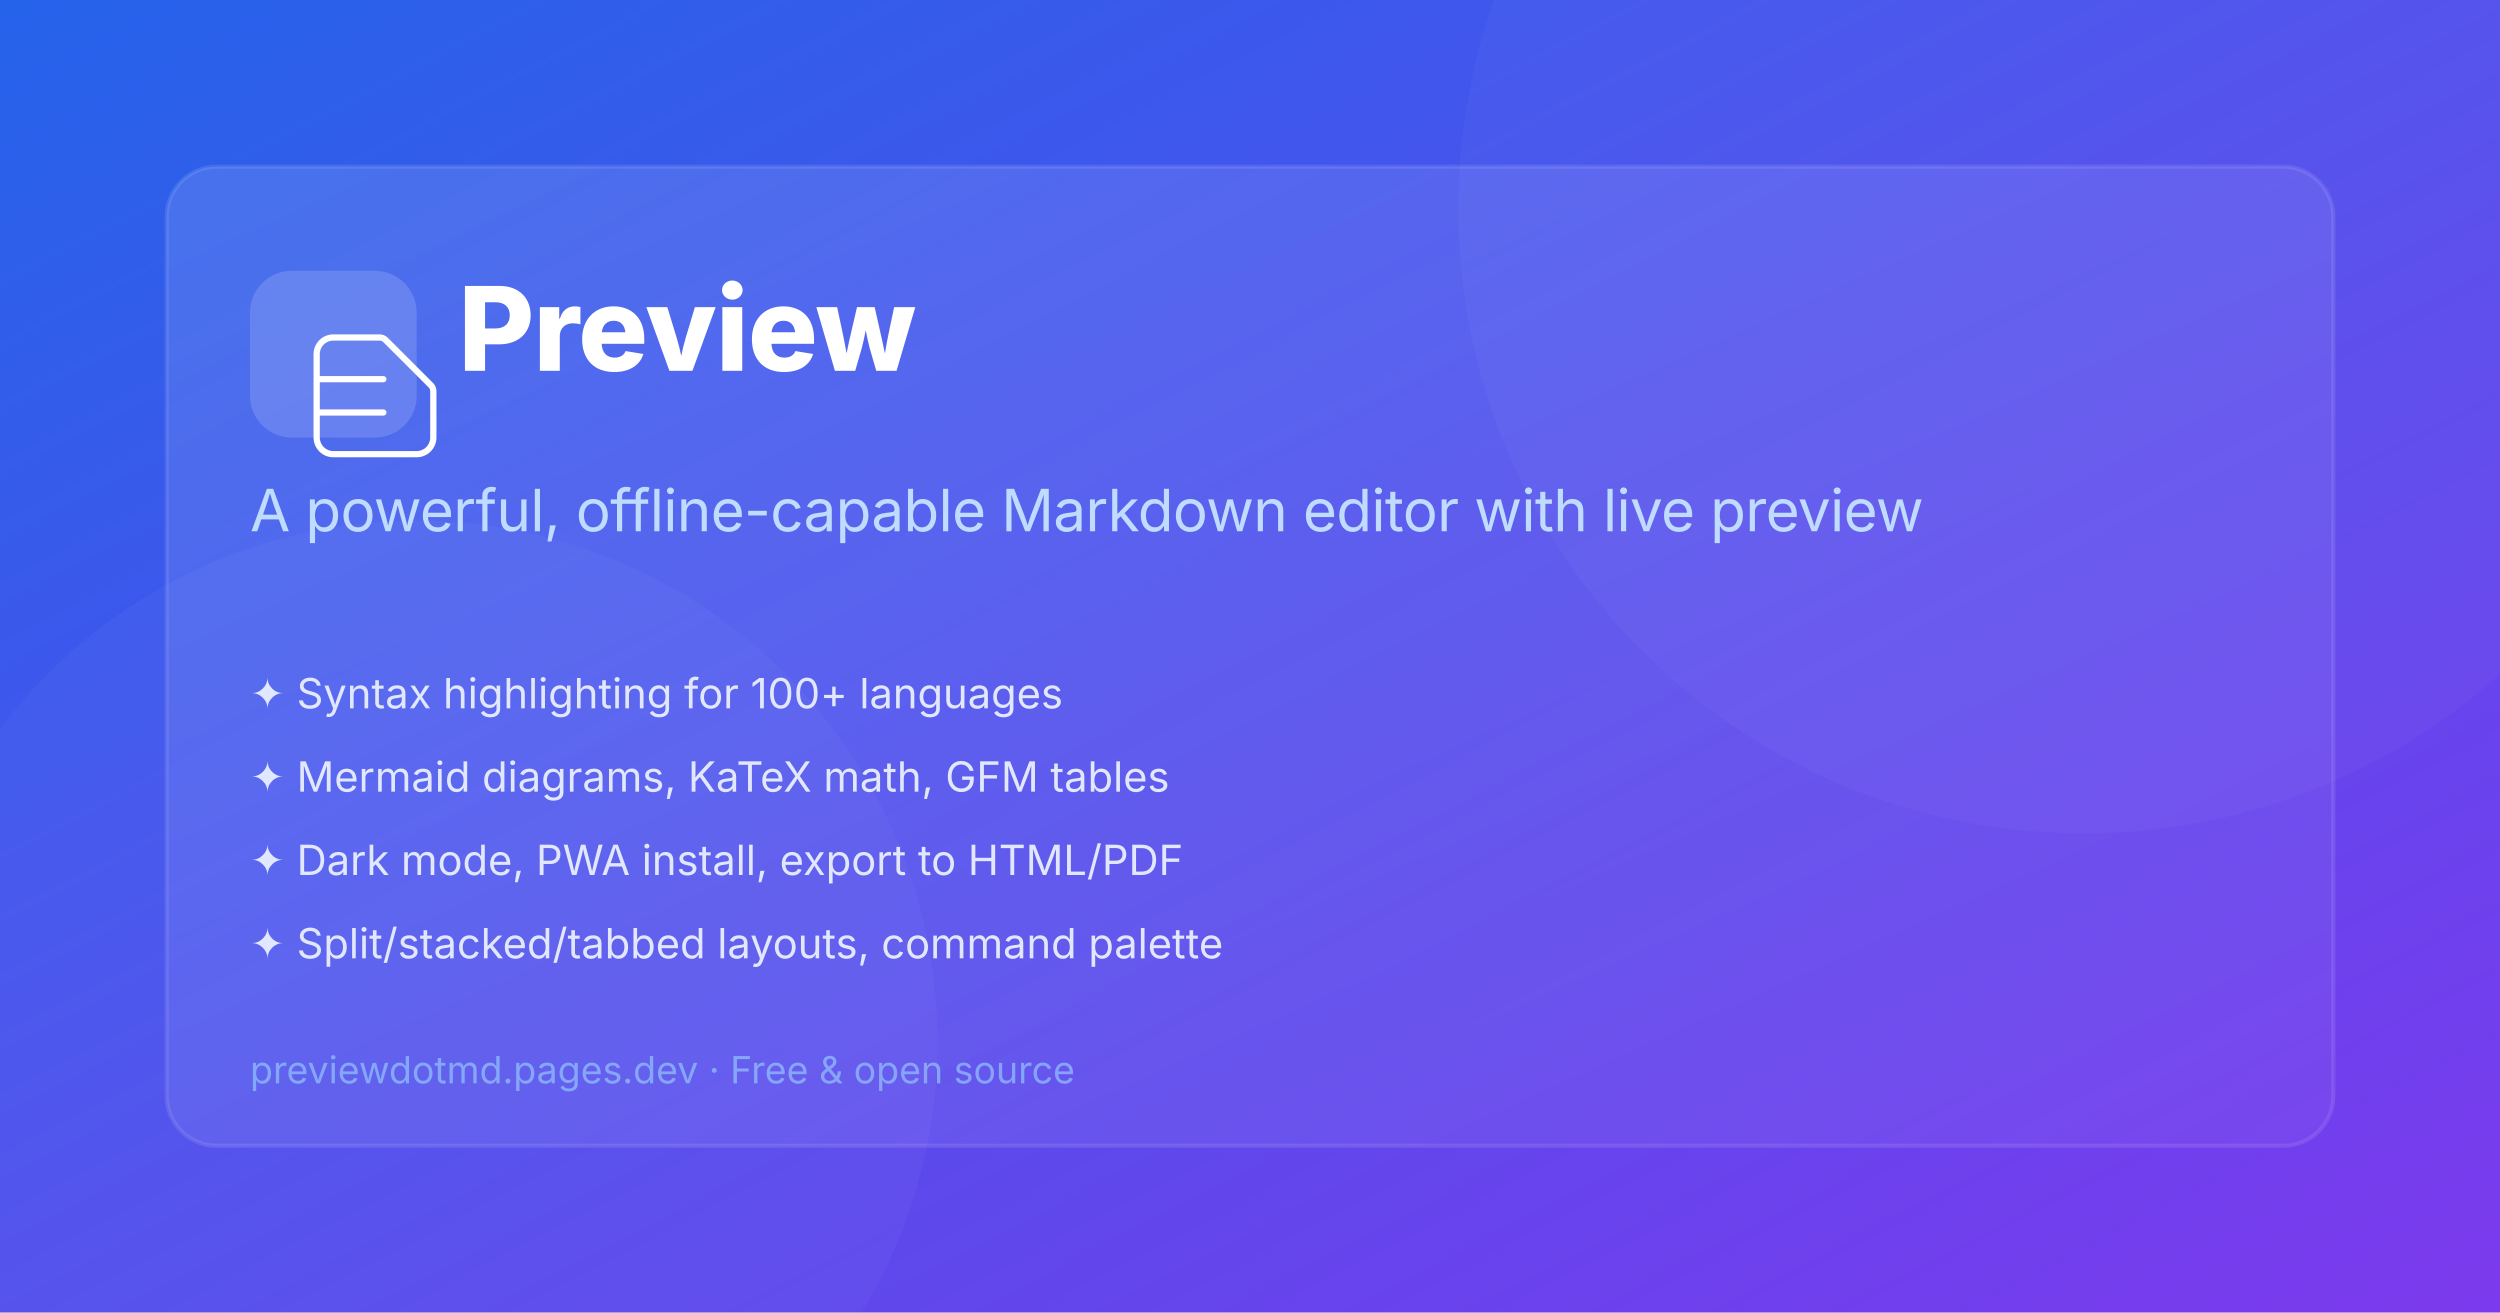
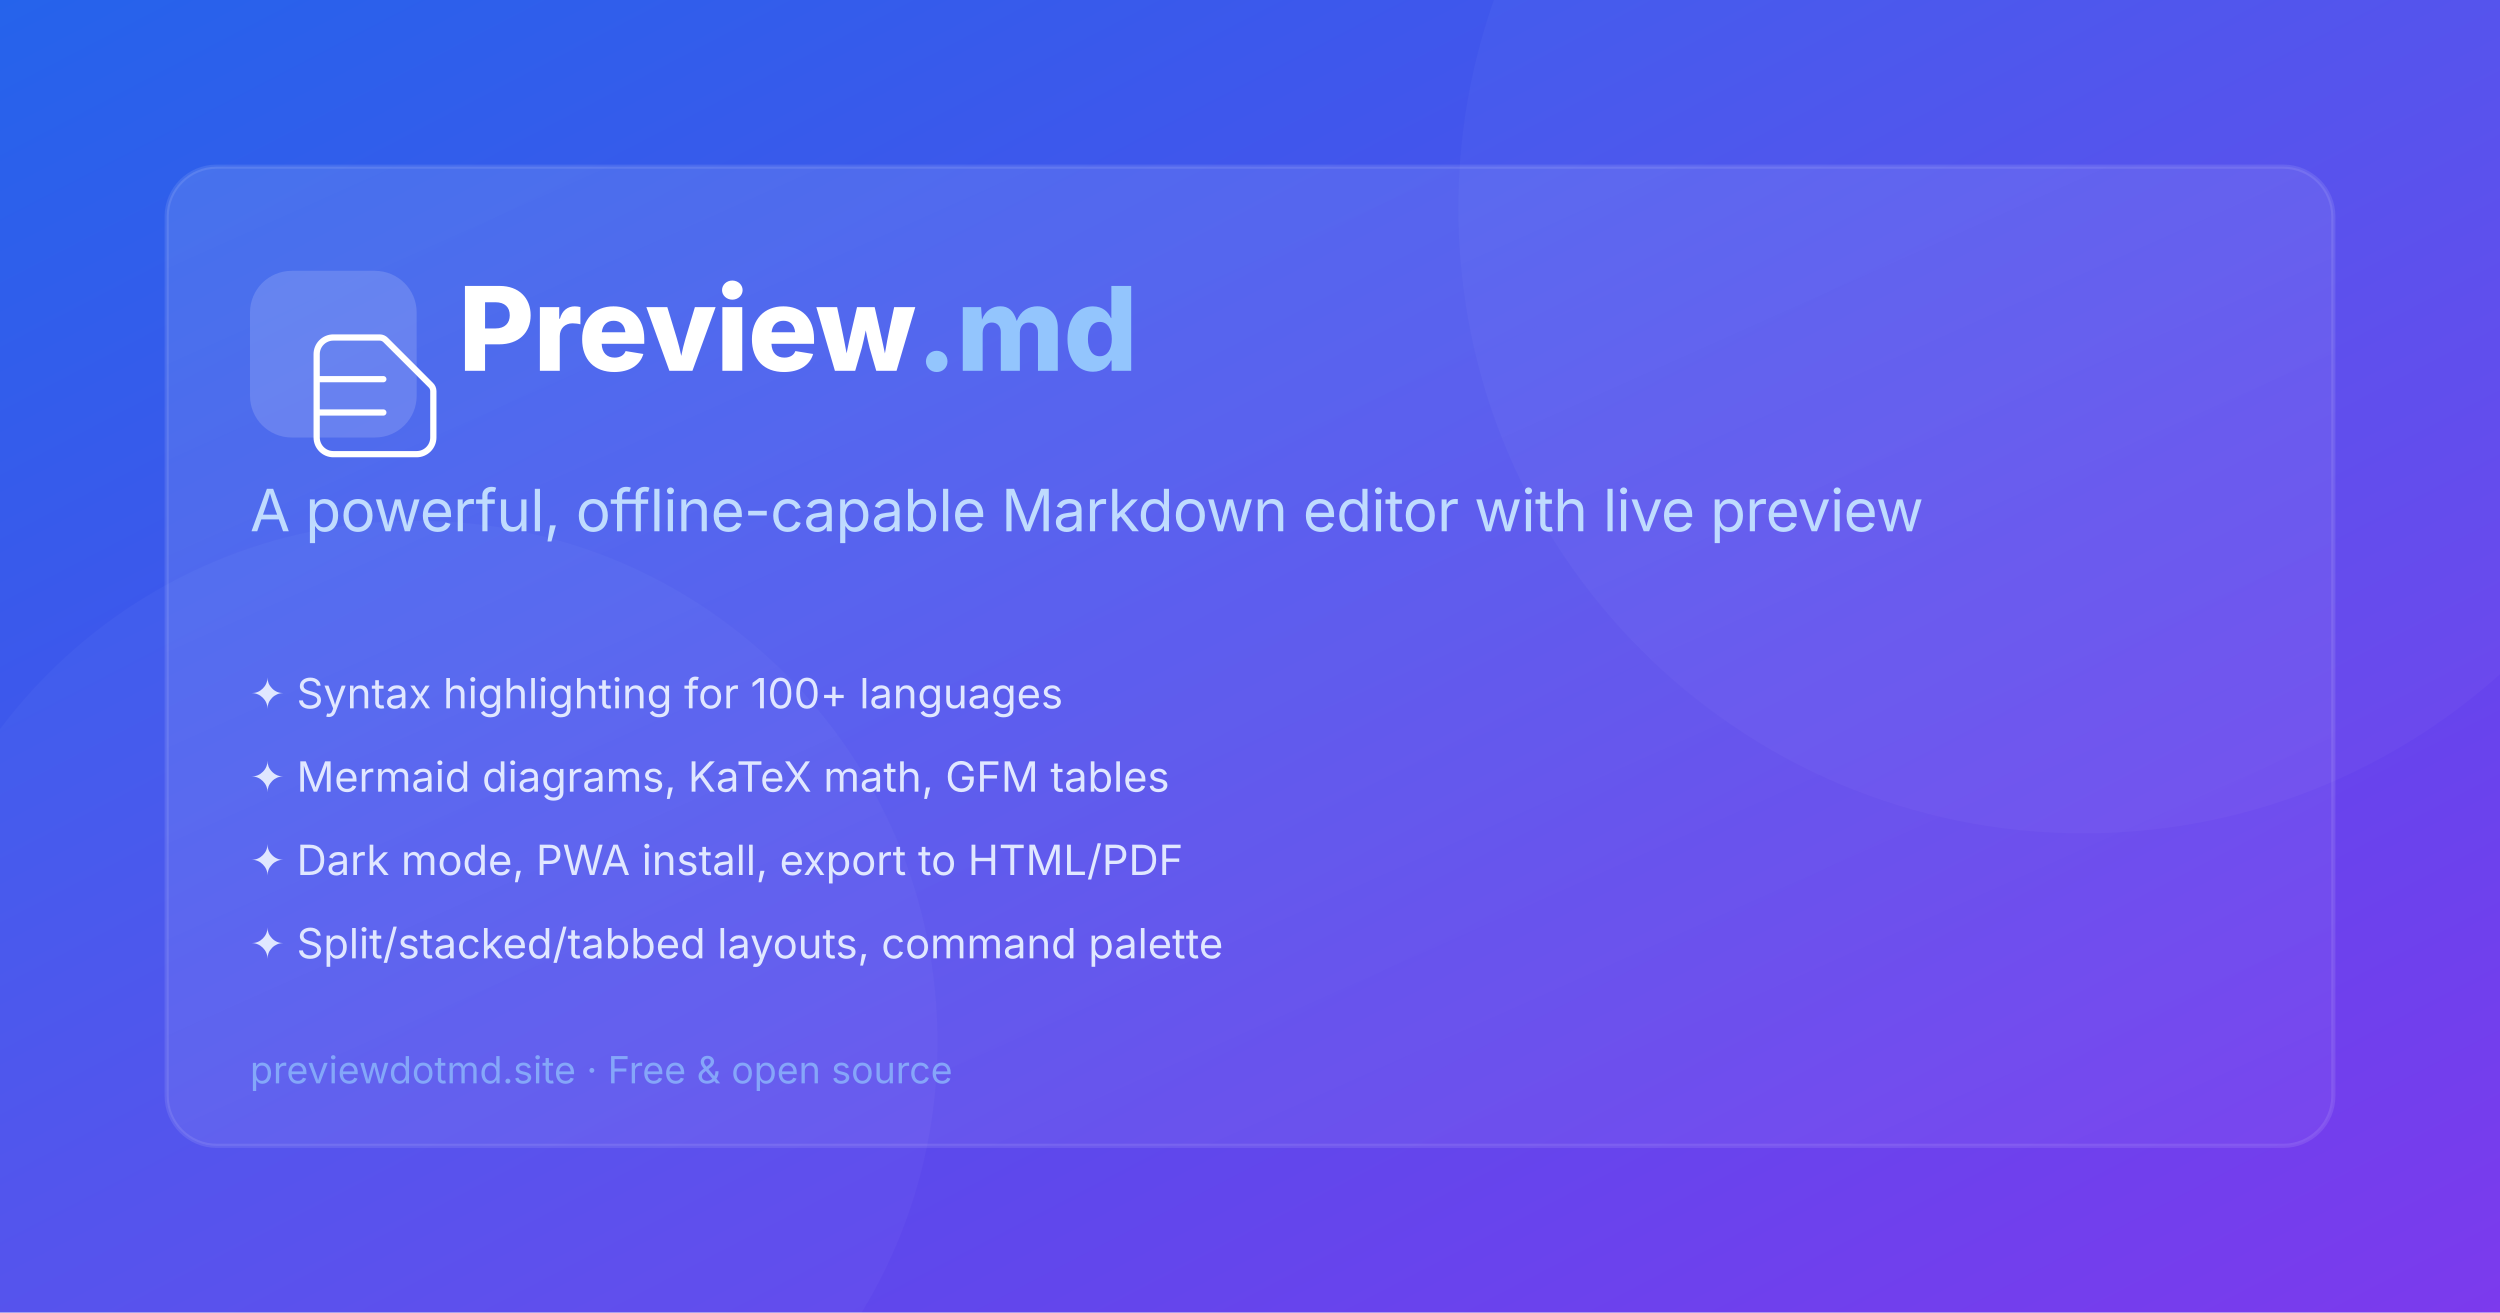
<svg xmlns="http://www.w3.org/2000/svg" width="1200" height="630" viewBox="0 0 1200 630">
  <defs>
    <linearGradient id="bg" x1="0%" y1="0%" x2="100%" y2="100%">
      <stop offset="0%" style="stop-color:#2563eb" />
      <stop offset="100%" style="stop-color:#7c3aed" />
    </linearGradient>
    <linearGradient id="card" x1="0%" y1="0%" x2="100%" y2="100%">
      <stop offset="0%" style="stop-color:#ffffff;stop-opacity:0.12" />
      <stop offset="100%" style="stop-color:#ffffff;stop-opacity:0.04" />
    </linearGradient>
  </defs>
  <rect width="1200" height="630" fill="url(#bg)" rx="0" />
  <circle cx="1000" cy="100" r="300" fill="#ffffff" opacity="0.03" />
  <circle cx="200" cy="500" r="250" fill="#ffffff" opacity="0.03" />
  <rect x="80" y="80" width="1040" height="470" rx="24" fill="url(#card)" stroke="#ffffff" stroke-opacity="0.1" stroke-width="2" />
  <rect x="120" y="130" width="80" height="80" rx="20" fill="#ffffff" opacity="0.15" />
  <g transform="translate(152, 162)" fill="none" stroke="#ffffff" stroke-width="3" stroke-linecap="round" stroke-linejoin="round">
    <path d="M0 20h32m-32 16h32m8 20H8a8 8 0 01-8-8V8a8 8 0 018-8h22.3a4 4 0 012.8 1.2l21.7 21.7a4 4 0 011.2 2.8V48a8 8 0 01-8 8z" />
  </g>
-   <text x="220" y="178" font-family="system-ui, -apple-system, sans-serif" font-size="56" font-weight="800" fill="#ffffff" letter-spacing="-0.5">Preview<span fill="#93c5fd" font-size="56">.md</span>
+   <text x="220" y="178" font-family="system-ui, -apple-system, sans-serif" font-size="56" font-weight="800" fill="#ffffff" letter-spacing="-0.5">Preview<tspan fill="#93c5fd">.md</tspan>
  </text>
  <text x="120" y="255" font-family="system-ui, -apple-system, sans-serif" font-size="28" font-weight="400" fill="#bfdbfe" letter-spacing="-0.3">A powerful, offline-capable Markdown editor with live preview</text>
  <g font-family="system-ui, -apple-system, sans-serif" font-size="20" fill="#e0e7ff">
    <text x="120" y="340">✦ Syntax highlighting for 100+ languages</text>
    <text x="120" y="380">✦ Mermaid diagrams, KaTeX math, GFM tables</text>
    <text x="120" y="420">✦ Dark mode, PWA install, export to HTML/PDF</text>
    <text x="120" y="460">✦ Split/stacked/tabbed layouts, command palette</text>
  </g>
-   <text x="120" y="520" font-family="system-ui, -apple-system, sans-serif" font-size="18" fill="#93c5fd" opacity="0.7">previewdotmd.pages.dev  ·  Free &amp; open source</text>
+   <text x="120" y="520" font-family="system-ui, -apple-system, sans-serif" font-size="18" fill="#93c5fd" opacity="0.7">previewdotmd.site  ·  Free &amp; open source</text>
</svg>
